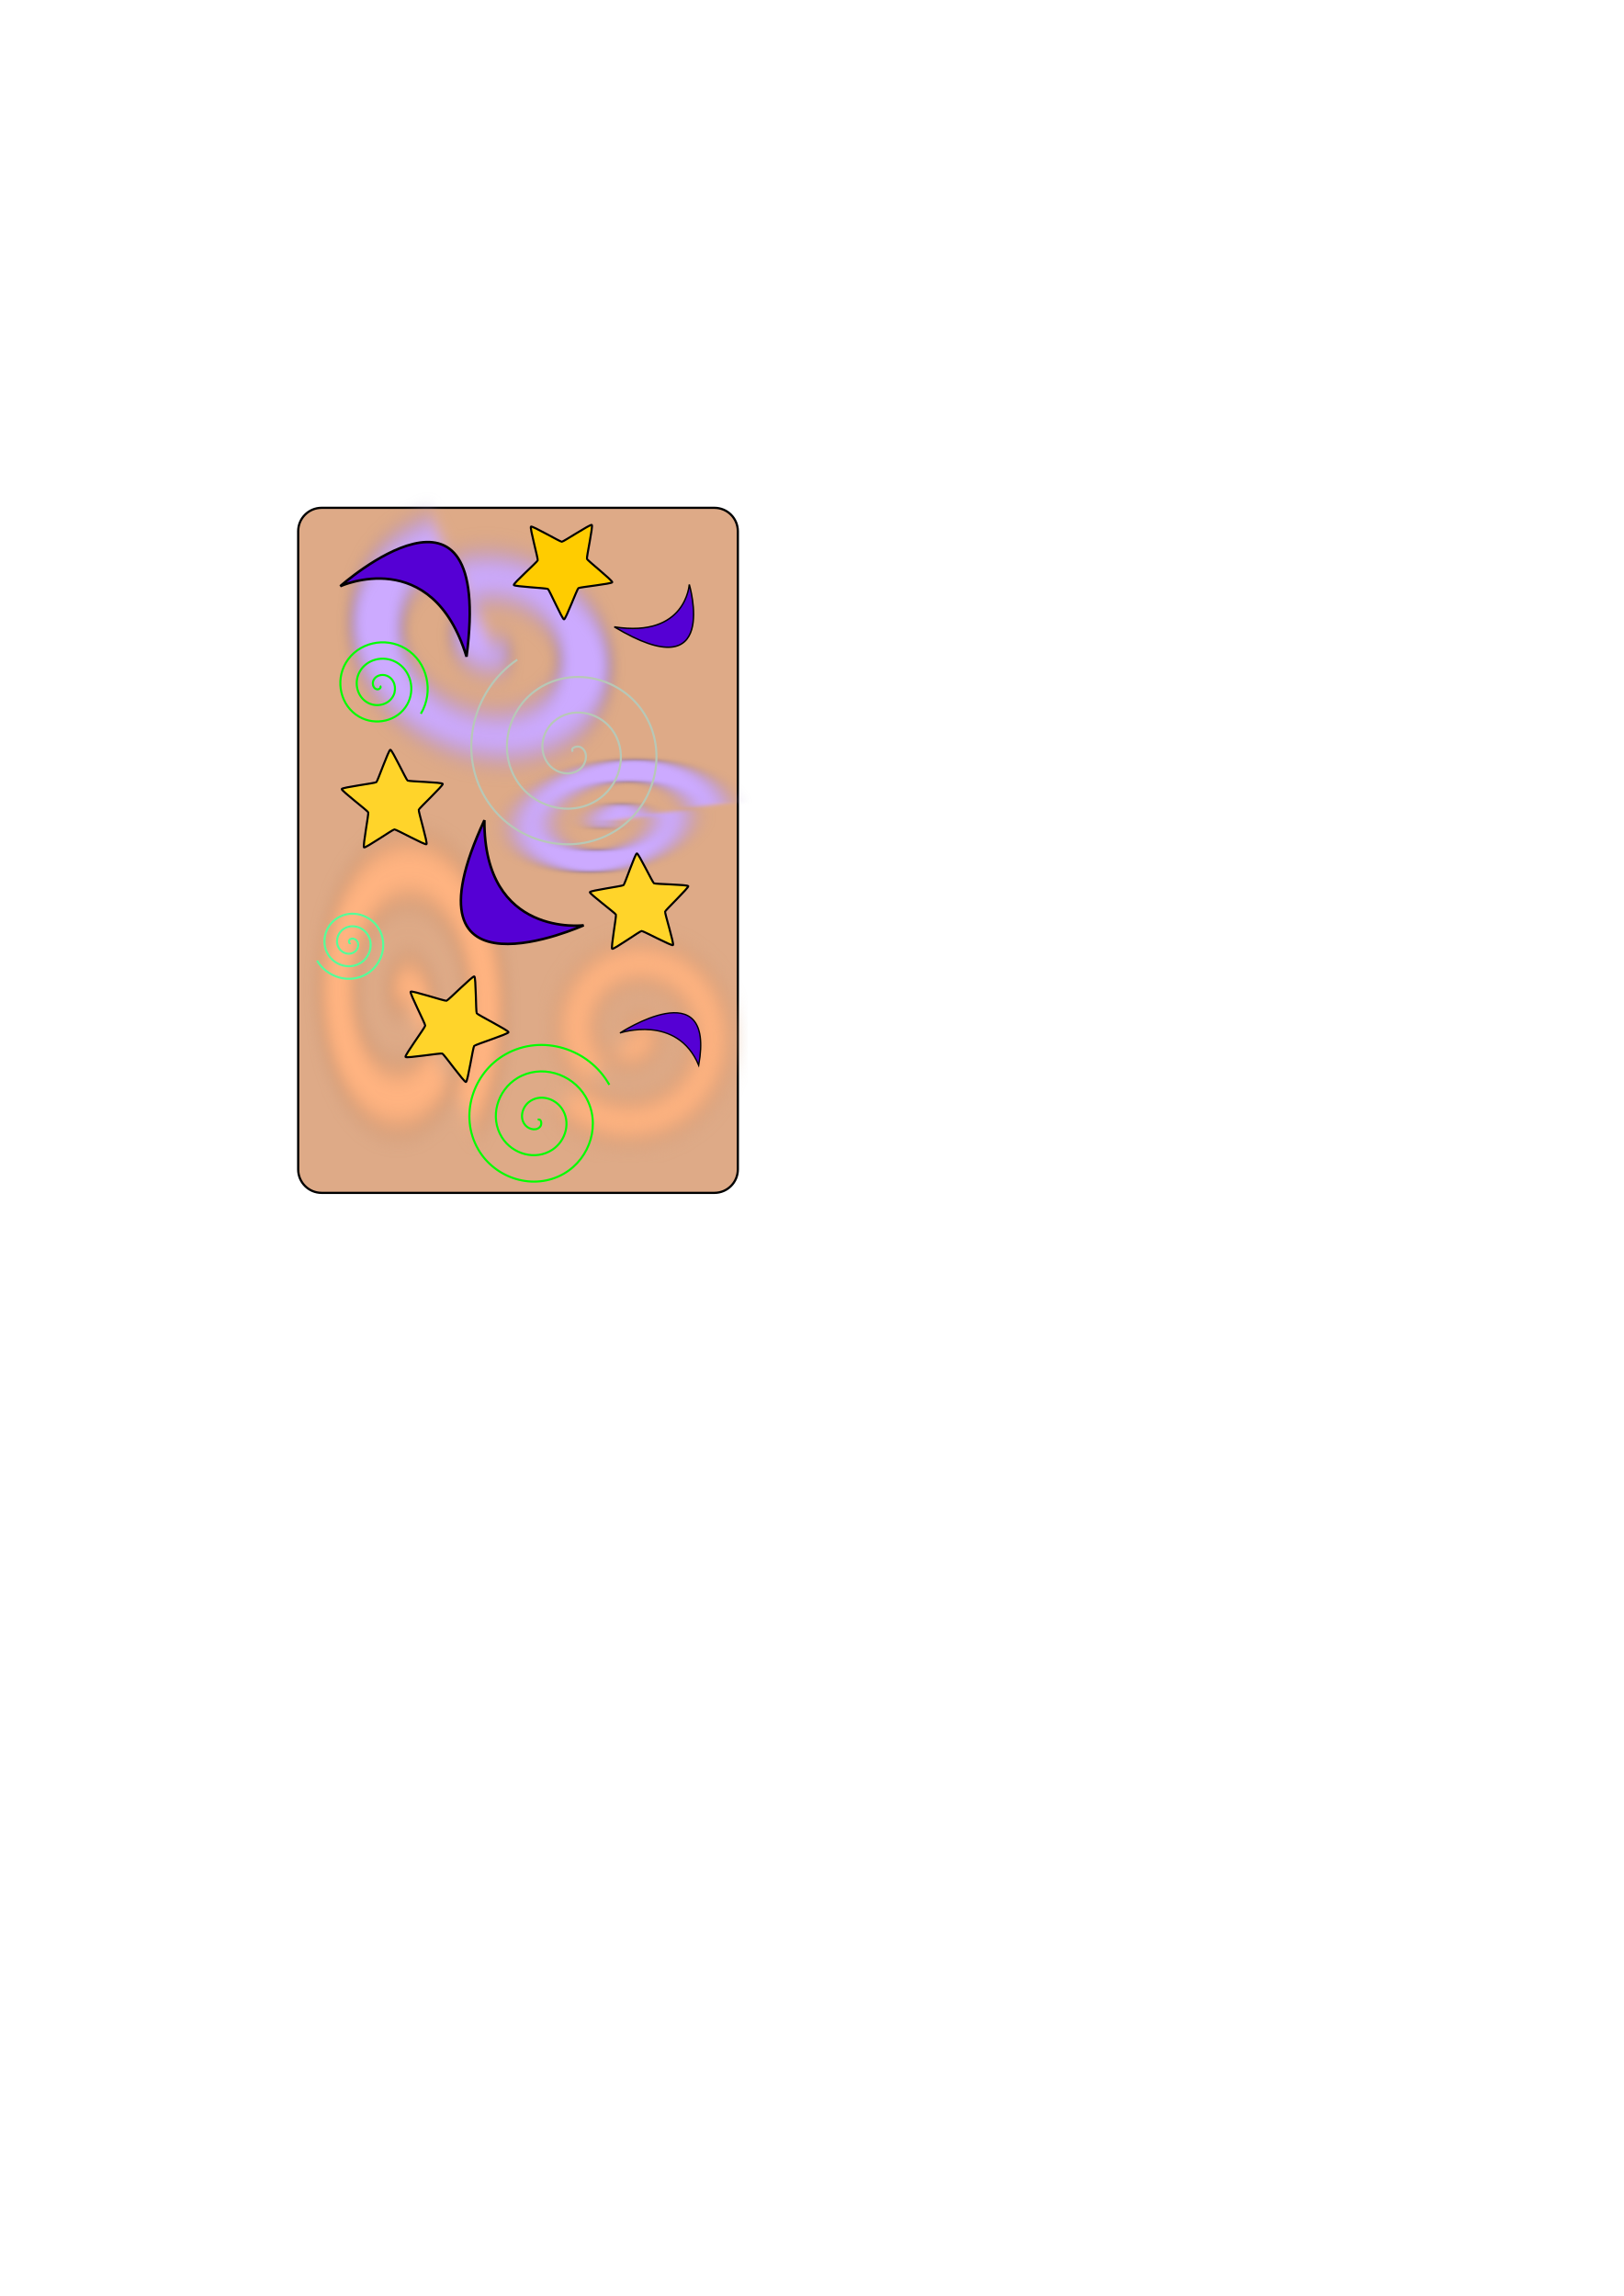
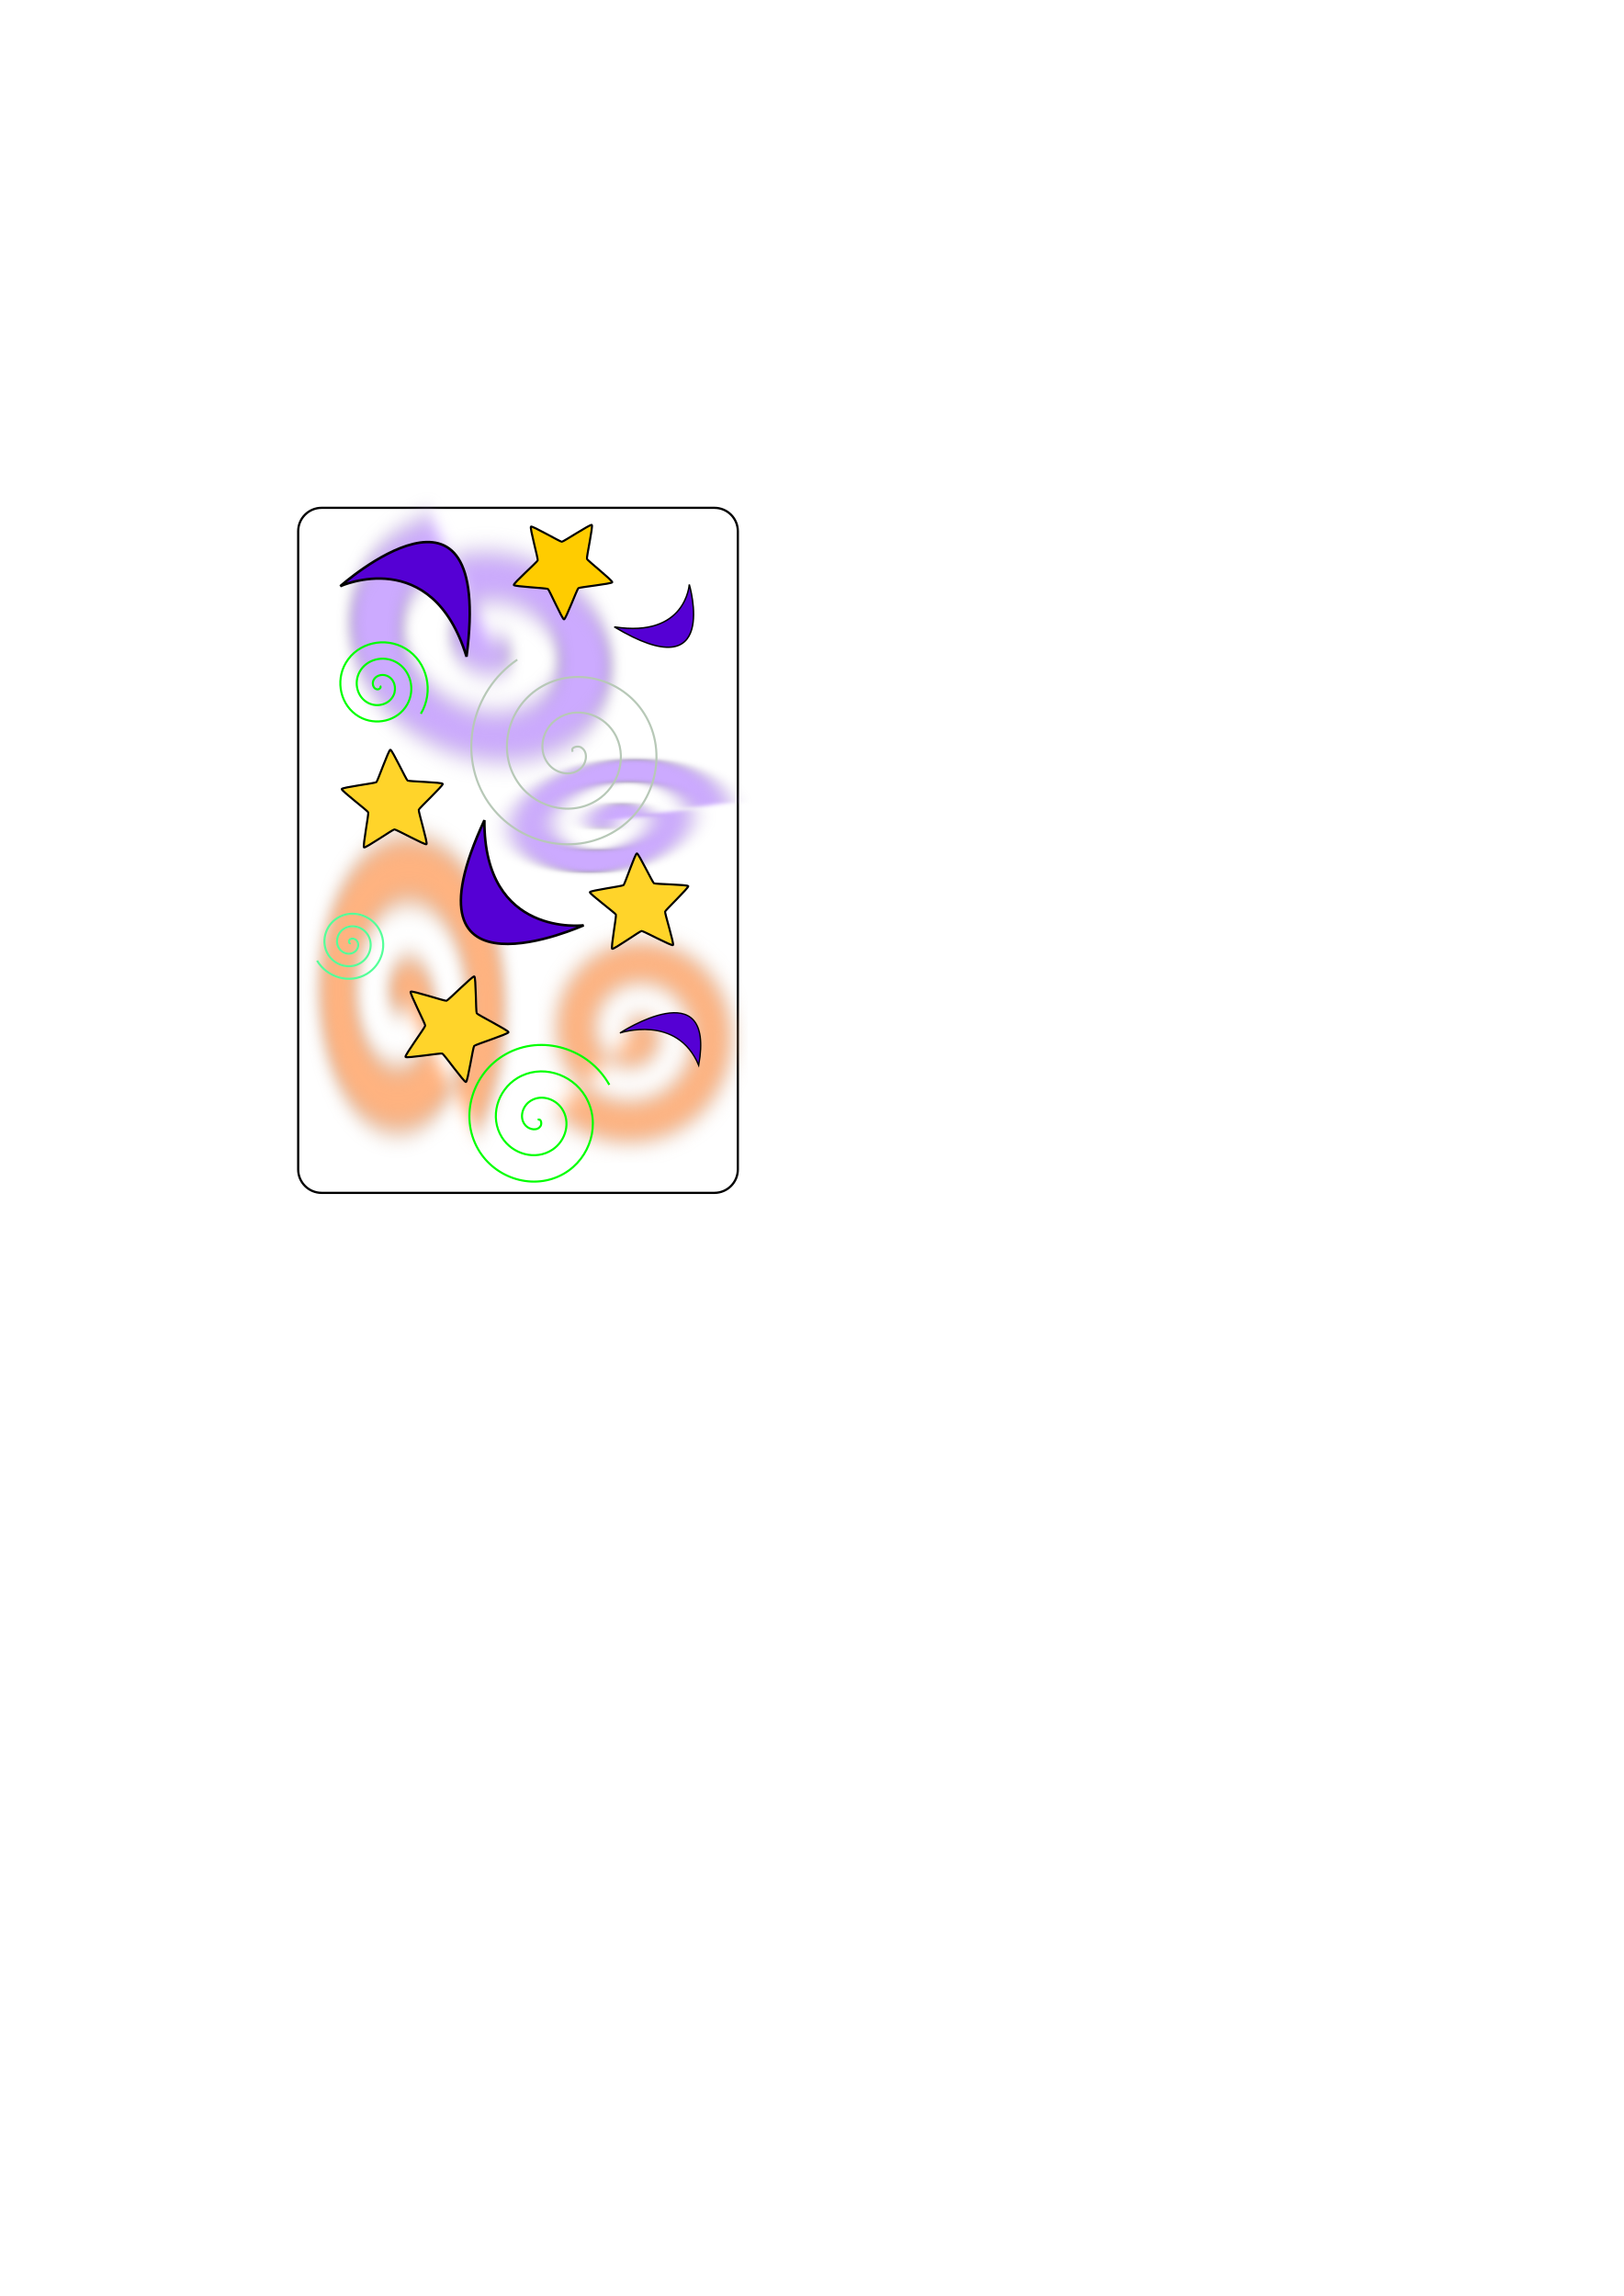
<svg xmlns="http://www.w3.org/2000/svg" width="210mm" height="297mm" viewBox="0 0 210 297" version="1.1" id="svg8">
  <defs id="defs2">
    <filter style="color-interpolation-filters:sRGB;" id="filter898">
      <feGaussianBlur stdDeviation="2 2" result="blur" id="feGaussianBlur896" />
    </filter>
    <filter style="color-interpolation-filters:sRGB" id="filter898-9">
      <feGaussianBlur stdDeviation="2 2" result="blur" id="feGaussianBlur896-7" />
    </filter>
    <filter style="color-interpolation-filters:sRGB;" id="filter969">
      <feGaussianBlur stdDeviation="2 2" result="blur" id="feGaussianBlur967" />
    </filter>
    <filter style="color-interpolation-filters:sRGB" id="filter969-5">
      <feGaussianBlur stdDeviation="2 2" result="blur" id="feGaussianBlur967-7" />
    </filter>
    <filter style="color-interpolation-filters:sRGB" id="filter969-5-4">
      <feGaussianBlur stdDeviation="2 2" result="blur" id="feGaussianBlur967-7-7" />
    </filter>
    <filter style="color-interpolation-filters:sRGB;" id="filter969-3">
      <feGaussianBlur stdDeviation="2 2" result="fbSourceGraphic" id="feGaussianBlur967-1" />
      <feColorMatrix result="fbSourceGraphicAlpha" in="fbSourceGraphic" values="0 0 0 -1 0 0 0 0 -1 0 0 0 0 -1 0 0 0 0 1 0" id="feColorMatrix1040" />
      <feGaussianBlur id="feGaussianBlur1042" stdDeviation="2 2" result="blur" in="fbSourceGraphic" />
    </filter>
    <filter style="color-interpolation-filters:sRGB;" id="filter969-0">
      <feGaussianBlur stdDeviation="2 2" result="fbSourceGraphic" id="feGaussianBlur967-8" />
      <feColorMatrix result="fbSourceGraphicAlpha" in="fbSourceGraphic" values="0 0 0 -1 0 0 0 0 -1 0 0 0 0 -1 0 0 0 0 1 0" id="feColorMatrix1065" />
      <feGaussianBlur id="feGaussianBlur1067" stdDeviation="2 2" result="blur" in="fbSourceGraphic" />
    </filter>
+     <meshgradient id="meshgradient2283" gradientUnits="userSpaceOnUse" x="38.565" y="65.69">
+       <meshrow id="meshrow2285">
+         <meshpatch id="meshpatch2287">
+           <stop path="c 18.954,0  37.909,0  56.863,0" style="stop-color:#ffffff;stop-opacity:1" id="stop2289" />
+           <stop path="c 0,29.538  0,59.075  0,88.613" style="stop-color:#800080;stop-opacity:1" id="stop2291" />
+           <stop path="c -18.954,0  -37.909,0  -56.863,0" style="stop-color:#ffffff;stop-opacity:1" id="stop2293" />
+           <stop path="c 0,-29.538  0,-59.075  0,-88.613" style="stop-color:#800080;stop-opacity:1" id="stop2295" />
+         </meshpatch>
+       </meshrow>
+     </meshgradient>
  </defs>
  <g id="layer2">
-     <rect style="opacity:1;fill:#deaa87;fill-opacity:1;stroke:#000000;stroke-width:0.287;stroke-linecap:butt;stroke-linejoin:round;stroke-miterlimit:4;stroke-dasharray:none;stroke-opacity:1" id="rect10" width="56.863" height="88.613" x="38.565" y="65.69" ry="3.029" />
+     <rect style="opacity:1;fill:url(#meshgradient2283);fill-opacity:1;stroke:#000000;stroke-width:0.287;stroke-linecap:butt;stroke-linejoin:round;stroke-miterlimit:4;stroke-dasharray:none;stroke-opacity:1" id="rect10" width="56.863" height="88.613" x="38.565" y="65.69" ry="3.029" />
  </g>
  <g id="layer3">
    <path style="fill:#ffb380;fill-rule:evenodd;stroke:#000000;stroke-width:0.265px;stroke-linecap:butt;stroke-linejoin:miter;stroke-opacity:1;filter:url(#filter969)" id="path963" d="m 63.689,126.911 c 1.08,1.118 -0.974,2.008 -1.858,1.795 -2.396,-0.575 -2.729,-3.663 -1.732,-5.512 1.783,-3.308 6.272,-3.622 9.166,-1.669 4.247,2.865 4.541,8.917 1.606,12.82 -3.912,5.201 -11.575,5.472 -16.473,1.543 -6.164,-4.944 -6.41,-14.239 -1.48,-20.127 5.97,-7.132 16.906,-7.35 23.781,-1.417 8.102,6.992 8.293,19.575 1.354,27.435 -8.011,9.074 -22.246,9.237 -31.089,1.291 -10.048,-9.029 -10.183,-24.917 -1.228,-34.742 10.045,-11.022 27.59,-11.129 38.396,-1.165 11.997,11.061 12.075,30.263 1.102,42.05" transform="matrix(0.4387727,0,0,0.7677842,24.24017,31.84933)" />
    <path style="fill:#ccaaff;fill-rule:evenodd;stroke:#000000;stroke-width:0.265px;stroke-linecap:butt;stroke-linejoin:miter;stroke-opacity:1;filter:url(#filter969-5)" id="path963-3" d="m 66.412,179.742 c 1.08,1.118 -0.974,2.008 -1.858,1.795 -2.396,-0.575 -2.729,-3.663 -1.732,-5.512 1.783,-3.308 6.272,-3.622 9.166,-1.669 4.247,2.865 4.541,8.917 1.606,12.82 -3.912,5.201 -11.575,5.472 -16.473,1.543 -6.164,-4.944 -6.41,-14.239 -1.48,-20.127 5.97,-7.132 16.906,-7.35 23.781,-1.417 8.102,6.992 8.293,19.575 1.354,27.435 -8.011,9.074 -22.246,9.237 -31.089,1.291 -10.048,-9.029 -10.183,-24.917 -1.228,-34.742 10.045,-11.022 27.59,-11.129 38.396,-1.165 11.997,11.061 12.075,30.263 1.102,42.05" transform="matrix(-0.595691,-0.256294,0.211083,-0.4906094,65.4292,188.7615)" />
    <path style="fill:#ccaaff;fill-rule:evenodd;stroke:#000000;stroke-width:0.265px;stroke-linecap:butt;stroke-linejoin:miter;stroke-opacity:1;filter:url(#filter969-5-4)" id="path963-3-9" d="m 66.412,179.742 c 1.08,1.118 -0.974,2.008 -1.858,1.795 -2.396,-0.575 -2.729,-3.663 -1.732,-5.512 1.783,-3.308 6.272,-3.622 9.166,-1.669 4.247,2.865 4.541,8.917 1.606,12.82 -3.912,5.201 -11.575,5.472 -16.473,1.543 -6.164,-4.944 -6.41,-14.239 -1.48,-20.127 5.97,-7.132 16.906,-7.35 23.781,-1.417 8.102,6.992 8.293,19.575 1.354,27.435 -8.011,9.074 -22.246,9.237 -31.089,1.291 -10.048,-9.029 -10.183,-24.917 -1.228,-34.742 10.045,-11.022 27.59,-11.129 38.396,-1.165 11.997,11.061 12.075,30.263 1.102,42.05" transform="matrix(0.2959144,-0.2460799,0.3866228,0.127757,-10.17982,99.63071)" />
    <path style="fill:#ffb380;fill-rule:evenodd;stroke:#000000;stroke-width:0.265px;stroke-linecap:butt;stroke-linejoin:miter;stroke-opacity:1;filter:url(#filter969-0)" id="path963-6" d="m 63.689,126.911 c 1.08,1.118 -0.974,2.008 -1.858,1.795 -2.396,-0.575 -2.729,-3.663 -1.732,-5.512 1.783,-3.308 6.272,-3.622 9.166,-1.669 4.247,2.865 4.541,8.917 1.606,12.82 -3.912,5.201 -11.575,5.472 -16.473,1.543 -6.164,-4.944 -6.41,-14.239 -1.48,-20.127 5.97,-7.132 16.906,-7.35 23.781,-1.417 8.102,6.992 8.293,19.575 1.354,27.435 -8.011,9.074 -22.246,9.237 -31.089,1.291 -10.048,-9.029 -10.183,-24.917 -1.228,-34.742 10.045,-11.022 27.59,-11.129 38.396,-1.165 11.997,11.061 12.075,30.263 1.102,42.05" transform="matrix(0.00107985,0.4710299,-0.4537836,0.00343212,139.6434,103.1605)" />
  </g>
  <g id="layer1">
    <path style="fill:none;fill-rule:evenodd;stroke:#b7c8b7;stroke-width:0.265px;stroke-linecap:butt;stroke-linejoin:miter;stroke-opacity:1" id="path44" d="m 74.083,97.24 c -0.36,-0.597 0.627,-0.78 0.992,-0.598 0.99,0.492 0.826,1.874 0.205,2.583 -1.111,1.267 -3.104,0.954 -4.173,-0.189 -1.569,-1.678 -1.091,-4.353 0.583,-5.764 2.231,-1.881 5.608,-1.232 7.355,0.976 2.199,2.779 1.374,6.866 -1.37,8.945 -3.324,2.519 -8.126,1.518 -10.536,-1.764 -2.841,-3.868 -1.663,-9.387 2.158,-12.127 4.411,-3.163 10.649,-1.808 13.717,2.551 3.487,4.953 1.953,11.911 -2.945,15.308 -5.495,3.811 -13.174,2.099 -16.899,-3.339 C 59.034,97.786 60.925,89.385 66.902,85.333" />
    <path style="fill:none;fill-rule:evenodd;stroke:#00ff00;stroke-width:0.265px;stroke-linecap:butt;stroke-linejoin:miter;stroke-opacity:1" id="path48" d="m 69.548,144.865 c 0.464,-0.227 0.536,0.514 0.378,0.772 -0.427,0.699 -1.438,0.489 -1.921,-0.016 -0.864,-0.903 -0.504,-2.355 0.409,-3.071 1.341,-1.051 3.286,-0.525 4.221,0.803 1.246,1.77 0.547,4.222 -1.197,5.37 -2.195,1.445 -5.161,0.571 -6.52,-1.591 -1.646,-2.619 -0.596,-6.101 1.984,-7.67 3.041,-1.848 7.042,-0.621 8.819,2.378 2.052,3.463 0.647,7.984 -2.772,9.969 -3.885,2.256 -8.926,0.673 -11.119,-3.166 -2.46,-4.306 -0.699,-9.868 3.559,-12.268 4.727,-2.664 10.811,-0.725 13.418,3.953" />
    <path style="fill:none;fill-rule:evenodd;stroke:#55ff99;stroke-width:0.265px;stroke-linecap:butt;stroke-linejoin:miter;stroke-opacity:1" id="path50" d="m 45.357,121.997 c -0.218,0.114 -0.261,-0.238 -0.189,-0.362 0.195,-0.338 0.678,-0.25 0.913,-0.016 0.422,0.419 0.268,1.113 -0.157,1.465 -0.625,0.516 -1.556,0.289 -2.016,-0.331 -0.613,-0.826 -0.311,-2 0.504,-2.567 1.026,-0.713 2.446,-0.334 3.118,0.677 0.814,1.225 0.357,2.893 -0.85,3.67 -1.423,0.915 -3.34,0.381 -4.221,-1.024 -1.017,-1.621 -0.404,-3.787 1.197,-4.772 1.819,-1.119 4.235,-0.428 5.323,1.37 1.221,2.017 0.451,4.682 -1.543,5.874 -2.215,1.324 -5.13,0.475 -6.426,-1.717" />
    <path style="fill:none;fill-rule:evenodd;stroke:#00ff00;stroke-width:0.265px;stroke-linecap:butt;stroke-linejoin:miter;stroke-opacity:1" id="path52" d="m 49.137,88.735 c 0.265,0.18 -0.112,0.446 -0.299,0.441 -0.508,-0.015 -0.706,-0.624 -0.583,-1.039 0.22,-0.743 1.113,-0.996 1.78,-0.724 0.978,0.399 1.294,1.608 0.866,2.52 -0.57,1.215 -2.105,1.594 -3.26,1.008 -1.453,-0.737 -1.896,-2.603 -1.15,-4 0.904,-1.692 3.102,-2.198 4.74,-1.291 1.931,1.069 2.501,3.601 1.433,5.481 -1.233,2.17 -4.1,2.805 -6.221,1.575 -2.41,-1.398 -3.109,-4.599 -1.717,-6.961 1.562,-2.65 5.099,-3.413 7.701,-1.858 2.889,1.726 3.717,5.598 2,8.441" />
    <path style="opacity:1;fill:#ffd42a;fill-opacity:1;stroke:#000000;stroke-width:0.265;stroke-linecap:butt;stroke-linejoin:round;stroke-miterlimit:4;stroke-dasharray:none;stroke-opacity:1" id="path54" d="m 65.768,133.525 c -0.019,0.238 -4.288,1.591 -4.443,1.773 -0.155,0.182 -0.826,4.61 -1.058,4.665 -0.233,0.056 -2.838,-3.586 -3.059,-3.678 -0.221,-0.092 -4.639,0.639 -4.764,0.435 -0.125,-0.204 2.534,-3.808 2.552,-4.046 0.019,-0.238 -2.041,-4.215 -1.886,-4.396 0.155,-0.182 4.404,1.233 4.637,1.177 0.233,-0.056 3.377,-3.244 3.598,-3.152 0.221,0.092 0.188,4.57 0.313,4.774 0.125,0.204 4.129,2.21 4.11,2.448 z" />
    <path style="opacity:1;fill:#ffd42a;fill-opacity:1;stroke:#000000;stroke-width:0.265;stroke-linecap:butt;stroke-linejoin:round;stroke-miterlimit:4;stroke-dasharray:none;stroke-opacity:1" id="path56" d="m 89.013,114.626 c 0.082,0.207 -2.936,3.08 -2.992,3.296 -0.056,0.215 1.191,4.191 1.019,4.333 -0.172,0.142 -3.837,-1.84 -4.059,-1.827 -0.222,0.014 -3.618,2.428 -3.806,2.308 -0.188,-0.12 0.565,-4.218 0.483,-4.425 -0.082,-0.207 -3.427,-2.691 -3.371,-2.907 0.056,-0.215 4.186,-0.766 4.358,-0.908 0.172,-0.142 1.5,-4.091 1.723,-4.104 0.222,-0.014 2.022,3.744 2.21,3.864 0.188,0.12 4.354,0.163 4.436,0.37 z" />
    <path style="opacity:1;fill:#ffd42a;fill-opacity:1;stroke:#000000;stroke-width:0.265;stroke-linecap:butt;stroke-linejoin:round;stroke-miterlimit:4;stroke-dasharray:none;stroke-opacity:1" id="path58" d="m 57.263,101.397 c 0.082,0.213 -3.045,3.131 -3.104,3.351 -0.059,0.221 1.179,4.314 1.001,4.457 -0.178,0.144 -3.919,-1.928 -4.147,-1.917 -0.228,0.012 -3.738,2.454 -3.93,2.329 -0.191,-0.125 0.623,-4.323 0.542,-4.536 -0.082,-0.213 -3.489,-2.797 -3.43,-3.018 0.059,-0.221 4.304,-0.743 4.481,-0.887 0.178,-0.144 1.582,-4.183 1.81,-4.194 0.228,-0.012 2.037,3.863 2.228,3.988 0.191,0.125 4.467,0.212 4.548,0.425 z" />
    <path style="opacity:1;fill:#ffcc00;fill-opacity:1;stroke:#000000;stroke-width:0.265;stroke-linecap:butt;stroke-linejoin:round;stroke-miterlimit:4;stroke-dasharray:none;stroke-opacity:1" id="path60" d="m 79.186,75.317 c -0.063,0.213 -4.206,0.627 -4.382,0.763 -0.176,0.136 -1.633,4.036 -1.856,4.042 -0.222,0.006 -1.896,-3.806 -2.08,-3.932 -0.184,-0.126 -4.343,-0.306 -4.418,-0.516 -0.075,-0.209 3.034,-2.98 3.096,-3.193 0.063,-0.213 -1.051,-4.225 -0.875,-4.361 0.176,-0.136 3.771,1.965 3.993,1.958 0.222,-0.006 3.694,-2.305 3.877,-2.18 0.184,0.126 -0.703,4.194 -0.628,4.403 0.075,0.209 3.334,2.8 3.271,3.014 z" />
    <path style="fill:#5500d4;fill-rule:evenodd;stroke:#000000;stroke-width:0.325px;stroke-linecap:butt;stroke-linejoin:miter;stroke-opacity:1" d="m 75.491,119.693 c 0,0 -24.221,10.889 -12.841,-13.594 -0.091,15.22 12.841,13.594 12.841,13.594 z" id="path921" />
    <path style="fill:#5500d4;fill-rule:evenodd;stroke:#000000;stroke-width:0.325px;stroke-linecap:butt;stroke-linejoin:miter;stroke-opacity:1" d="m 44.01,75.829 c 0,0 19.837,-17.656 16.328,9.114 -4.48,-14.546 -16.328,-9.114 -16.328,-9.114 z" id="path921-1" />
    <path style="fill:#5500d4;fill-rule:evenodd;stroke:#000000;stroke-width:0.187px;stroke-linecap:butt;stroke-linejoin:miter;stroke-opacity:1" d="m 89.148,75.607 c 0,0 4.044,13.729 -9.699,5.483 9.297,1.459 9.699,-5.483 9.699,-5.483 z" id="path921-1-6" />
    <path style="fill:#5500d4;fill-rule:evenodd;stroke:#000000;stroke-width:0.174px;stroke-linecap:butt;stroke-linejoin:miter;stroke-opacity:1" d="m 80.184,133.623 c 0,0 12.371,-8.092 10.183,4.177 -2.794,-6.667 -10.183,-4.177 -10.183,-4.177 z" id="path921-1-4" />
  </g>
</svg>
